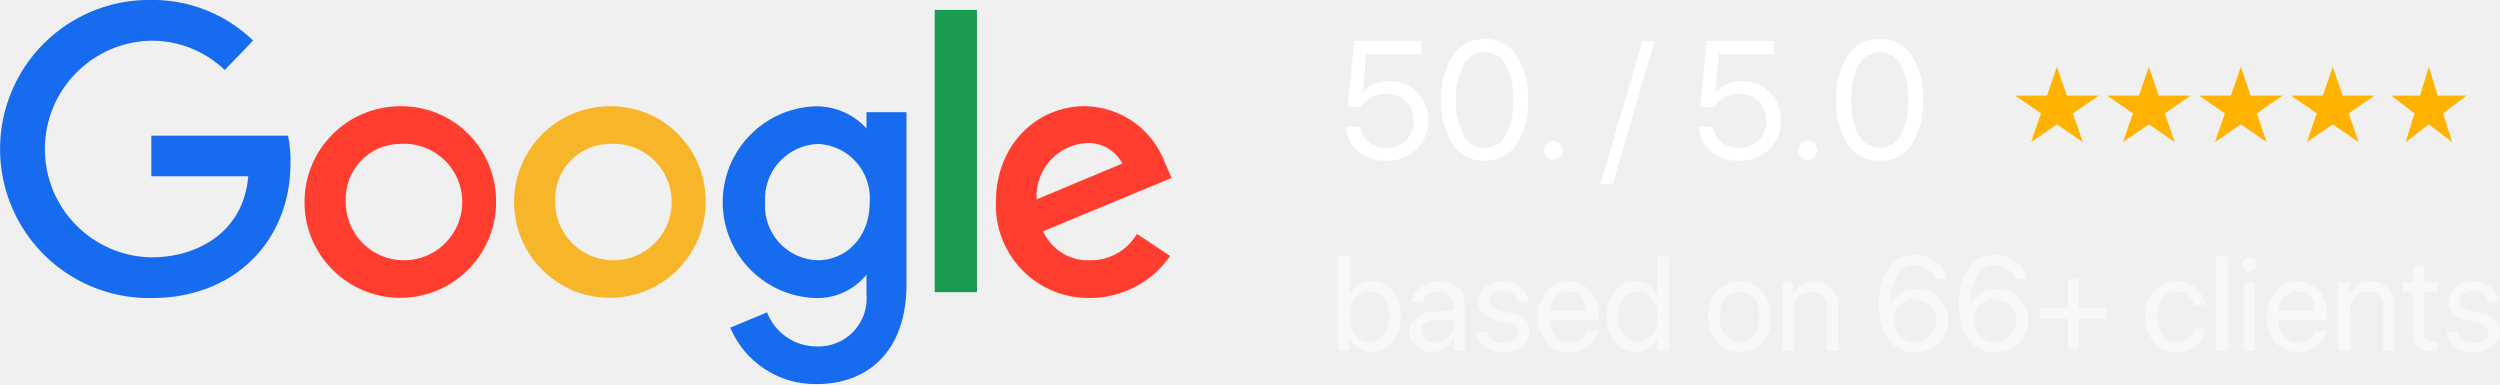
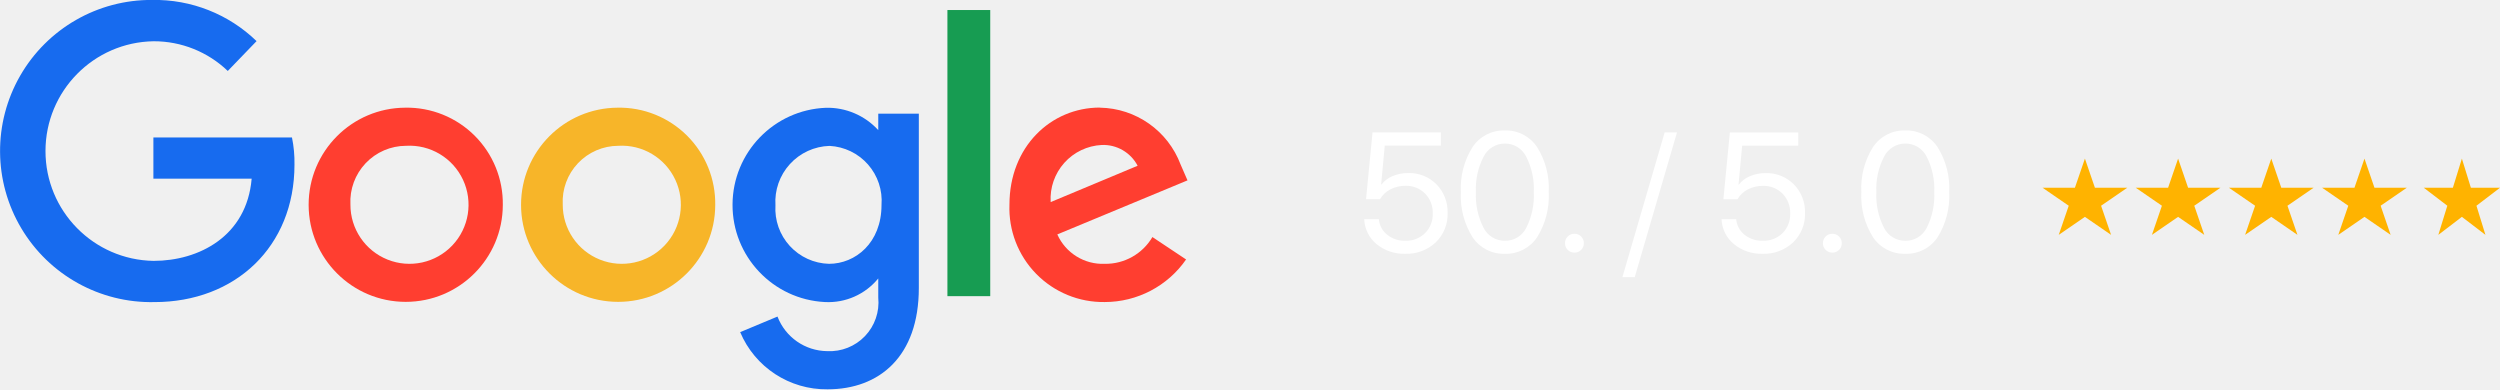
- <svg xmlns="http://www.w3.org/2000/svg" width="195.248" height="30" viewBox="0 0 195.248 30">
-   <g id="Group_53592" data-name="Group 53592" transform="translate(-5081 -7866.961)">
+ <svg xmlns="http://www.w3.org/2000/svg" width="192.63" height="30" viewBox="0 0 192.63 30">
+   <g id="Group_53710" data-name="Group 53710" transform="translate(-5081 -7866.961)">
    <g id="Group_45730" data-name="Group 45730" transform="translate(5185.544 7870.011)">
-       <path id="Path_84132" data-name="Path 84132" d="M-31.239-4.822a3.3,3.3,0,0,1-2.2-.746,2.615,2.615,0,0,1-.953-1.919h1.128a1.714,1.714,0,0,0,.644,1.2,2.138,2.138,0,0,0,1.4.462A2.072,2.072,0,0,0-29.7-6.416a2.047,2.047,0,0,0,.59-1.517,2.079,2.079,0,0,0-.59-1.527,2.03,2.03,0,0,0-1.508-.6,2.473,2.473,0,0,0-1.166.274,1.951,1.951,0,0,0-.8.759h-1.077l.5-5.15h5.265v1.02h-4.322l-.28,3h.025a2.08,2.08,0,0,1,.857-.65,2.994,2.994,0,0,1,1.2-.236,2.934,2.934,0,0,1,2.183.87,3.016,3.016,0,0,1,.857,2.209A3,3,0,0,1-28.881-5.7,3.269,3.269,0,0,1-31.239-4.822Zm7.694,0a2.877,2.877,0,0,1-2.5-1.278,5.965,5.965,0,0,1-.9-3.477,5.926,5.926,0,0,1,.9-3.464,2.877,2.877,0,0,1,2.489-1.284,2.865,2.865,0,0,1,2.483,1.278,5.94,5.94,0,0,1,.9,3.464,6,6,0,0,1-.892,3.48A2.861,2.861,0,0,1-23.545-4.822ZM-25.2-6.83a1.824,1.824,0,0,0,1.651,1.007,1.811,1.811,0,0,0,1.645-1,5.509,5.509,0,0,0,.58-2.751,5.436,5.436,0,0,0-.586-2.731,1.814,1.814,0,0,0-1.638-1.01,1.827,1.827,0,0,0-1.645,1.014,5.376,5.376,0,0,0-.593,2.722A5.478,5.478,0,0,0-25.2-6.83Zm7.522,1.708a.7.7,0,0,1-.516.21.7.7,0,0,1-.516-.21.7.7,0,0,1-.21-.516.7.7,0,0,1,.21-.516.7.7,0,0,1,.516-.21.7.7,0,0,1,.516.21.7.7,0,0,1,.21.516A.7.7,0,0,1-17.675-5.122Zm4.131,2.1h-.95l3.257-11.155h.95Zm9.842-1.8a3.3,3.3,0,0,1-2.2-.746,2.615,2.615,0,0,1-.953-1.919h1.128a1.714,1.714,0,0,0,.644,1.2,2.138,2.138,0,0,0,1.4.462,2.072,2.072,0,0,0,1.527-.586,2.047,2.047,0,0,0,.59-1.517,2.079,2.079,0,0,0-.59-1.527,2.03,2.03,0,0,0-1.508-.6,2.473,2.473,0,0,0-1.166.274,1.951,1.951,0,0,0-.8.759H-6.717l.5-5.15H-.949v1.02H-5.27l-.28,3h.025a2.08,2.08,0,0,1,.857-.65,2.994,2.994,0,0,1,1.2-.236,2.934,2.934,0,0,1,2.183.87A3.016,3.016,0,0,1-.426-7.965,3,3,0,0,1-1.344-5.7,3.269,3.269,0,0,1-3.7-4.822Zm5.9-.3a.7.7,0,0,1-.516.21.7.7,0,0,1-.516-.21.7.7,0,0,1-.21-.516.7.7,0,0,1,.21-.516.7.7,0,0,1,.516-.21.7.7,0,0,1,.516.21.7.7,0,0,1,.21.516A.7.7,0,0,1,2.2-5.122Zm5.106.3A2.877,2.877,0,0,1,4.811-6.1a5.965,5.965,0,0,1-.9-3.477,5.926,5.926,0,0,1,.9-3.464,2.877,2.877,0,0,1,2.489-1.284,2.865,2.865,0,0,1,2.483,1.278,5.94,5.94,0,0,1,.9,3.464A6,6,0,0,1,9.792-6.1,2.861,2.861,0,0,1,7.306-4.822ZM5.655-6.83A1.824,1.824,0,0,0,7.306-5.823a1.811,1.811,0,0,0,1.645-1,5.509,5.509,0,0,0,.58-2.751,5.436,5.436,0,0,0-.586-2.731,1.814,1.814,0,0,0-1.638-1.01,1.827,1.827,0,0,0-1.645,1.014,5.376,5.376,0,0,0-.593,2.722A5.478,5.478,0,0,0,5.655-6.83Z" transform="translate(34.963 14.326)" fill="#fff" />
-       <path id="Path_84133" data-name="Path 84133" d="M-66.675-3.891a1.983,1.983,0,0,1-1.017-.26A1.881,1.881,0,0,1-68.4-4.88h-.02v.9h-.847v-7.358h.887V-8.4h.02a1.827,1.827,0,0,1,.7-.719,1.953,1.953,0,0,1,1-.26,2,2,0,0,1,1.622.75,3.039,3.039,0,0,1,.617,1.994,3.037,3.037,0,0,1-.617,2A2.017,2.017,0,0,1-66.675-3.891ZM-66.848-8.6a1.346,1.346,0,0,0-1.107.543,2.226,2.226,0,0,0-.428,1.42,2.224,2.224,0,0,0,.428,1.423,1.348,1.348,0,0,0,1.107.541A1.33,1.33,0,0,0-65.737-5.2a2.29,2.29,0,0,0,.408-1.435,2.293,2.293,0,0,0-.408-1.433A1.327,1.327,0,0,0-66.848-8.6Zm5.074,3.952a1.5,1.5,0,0,0,1.053-.39A1.252,1.252,0,0,0-60.3-6v-.433l-1.418.087a1.51,1.51,0,0,0-.829.26.719.719,0,0,0-.293.6.735.735,0,0,0,.291.607A1.207,1.207,0,0,0-61.775-4.646Zm-.2.755a1.836,1.836,0,0,1-1.277-.439,1.477,1.477,0,0,1-.487-1.152,1.334,1.334,0,0,1,.5-1.091,2.42,2.42,0,0,1,1.42-.459l1.52-.087v-.444a.97.97,0,0,0-.306-.76,1.236,1.236,0,0,0-.857-.275,1.4,1.4,0,0,0-.821.222.983.983,0,0,0-.4.62h-.857a1.568,1.568,0,0,1,.614-1.165,2.3,2.3,0,0,1,1.486-.456,2.2,2.2,0,0,1,1.481.469,1.573,1.573,0,0,1,.548,1.26v3.666h-.841V-4.9h-.02a1.835,1.835,0,0,1-.7.729A1.925,1.925,0,0,1-61.973-3.891Zm3.6-3.932a1.363,1.363,0,0,1,.553-1.119,2.234,2.234,0,0,1,1.425-.436,2.112,2.112,0,0,1,1.367.439,1.457,1.457,0,0,1,.576,1.112H-55.3a.842.842,0,0,0-.344-.607,1.29,1.29,0,0,0-.783-.219,1.29,1.29,0,0,0-.78.217.673.673,0,0,0-.3.569q0,.541.882.765l.821.2a2.5,2.5,0,0,1,1.13.528,1.22,1.22,0,0,1,.329.91,1.356,1.356,0,0,1-.592,1.135,2.475,2.475,0,0,1-1.52.441,2.287,2.287,0,0,1-1.43-.431,1.576,1.576,0,0,1-.635-1.14h.887q.148.847,1.234.847a1.5,1.5,0,0,0,.849-.212.659.659,0,0,0,.314-.574.582.582,0,0,0-.186-.454,1.548,1.548,0,0,0-.63-.286l-.933-.24Q-58.373-6.736-58.373-7.823Zm7.078-.785a1.352,1.352,0,0,0-1.022.426,1.678,1.678,0,0,0-.446,1.094h2.881a1.617,1.617,0,0,0-.4-1.1A1.305,1.305,0,0,0-51.3-8.608ZM-49.9-5.5h.872a1.762,1.762,0,0,1-.732,1.158,2.416,2.416,0,0,1-1.476.454,2.272,2.272,0,0,1-1.79-.734,2.885,2.885,0,0,1-.653-1.989,2.961,2.961,0,0,1,.655-2,2.191,2.191,0,0,1,1.747-.76,2.123,2.123,0,0,1,1.693.719,2.844,2.844,0,0,1,.622,1.928v.337h-3.8v.051a1.747,1.747,0,0,0,.418,1.224,1.456,1.456,0,0,0,1.132.459,1.525,1.525,0,0,0,.852-.229A1.076,1.076,0,0,0-49.9-5.5Zm3.84,1.611a2.036,2.036,0,0,1-1.645-.75,3.014,3.014,0,0,1-.625-1.994,3.025,3.025,0,0,1,.622-1.991,2.01,2.01,0,0,1,1.627-.752,1.979,1.979,0,0,1,1,.255,1.754,1.754,0,0,1,.683.7h.02v-2.917h.887v7.358h-.847v-.9h-.015a1.915,1.915,0,0,1-.7.727A1.944,1.944,0,0,1-46.063-3.891Zm.168-4.707a1.339,1.339,0,0,0-1.117.533,2.275,2.275,0,0,0-.413,1.43A2.272,2.272,0,0,0-47.012-5.2a1.341,1.341,0,0,0,1.117.53,1.333,1.333,0,0,0,1.107-.538,2.259,2.259,0,0,0,.418-1.425,2.25,2.25,0,0,0-.421-1.425A1.335,1.335,0,0,0-45.895-8.6Zm7.945,4.707a2.293,2.293,0,0,1-1.785-.742,2.866,2.866,0,0,1-.673-2,2.866,2.866,0,0,1,.673-2,2.293,2.293,0,0,1,1.785-.742,2.288,2.288,0,0,1,1.78.742,2.866,2.866,0,0,1,.673,2,2.868,2.868,0,0,1-.673,2A2.284,2.284,0,0,1-37.95-3.891Zm-1.135-1.3a1.383,1.383,0,0,0,1.135.52,1.379,1.379,0,0,0,1.132-.518A2.243,2.243,0,0,0-36.4-6.634a2.243,2.243,0,0,0-.418-1.446A1.379,1.379,0,0,0-37.95-8.6a1.383,1.383,0,0,0-1.135.52,2.235,2.235,0,0,0-.421,1.443A2.235,2.235,0,0,0-39.085-5.191Zm4.48,1.209v-5.3h.836v.847h.02a1.664,1.664,0,0,1,.658-.691,2.016,2.016,0,0,1,1.025-.247,1.751,1.751,0,0,1,1.351.523,2.022,2.022,0,0,1,.484,1.43v3.442h-.887V-7.267a1.426,1.426,0,0,0-.306-.987,1.167,1.167,0,0,0-.913-.339,1.3,1.3,0,0,0-1,.408A1.529,1.529,0,0,0-33.717-7.1v3.121Zm10.326.127a2.528,2.528,0,0,1-1.458-.431,2.753,2.753,0,0,1-.974-1.226,5.084,5.084,0,0,1-.362-2.024,4.855,4.855,0,0,1,.752-2.9,2.451,2.451,0,0,1,2.1-1.035,2.515,2.515,0,0,1,1.6.52,2.289,2.289,0,0,1,.841,1.387h-.933a1.471,1.471,0,0,0-.561-.8,1.6,1.6,0,0,0-.959-.3,1.6,1.6,0,0,0-1.428.79,4.35,4.35,0,0,0-.53,2.259h.015a1.932,1.932,0,0,1,.811-.867A2.429,2.429,0,0,1-24.115-8.8a2.373,2.373,0,0,1,1.747.694,2.354,2.354,0,0,1,.7,1.739,2.4,2.4,0,0,1-.737,1.8A2.581,2.581,0,0,1-24.278-3.855Zm-1.2-1.308a1.611,1.611,0,0,0,1.191.492A1.633,1.633,0,0,0-23.1-5.156a1.6,1.6,0,0,0,.49-1.183,1.608,1.608,0,0,0-.469-1.191A1.628,1.628,0,0,0-24.273-8a1.676,1.676,0,0,0-1.211.464,1.553,1.553,0,0,0-.482,1.168A1.643,1.643,0,0,0-25.479-5.163Zm7.453,1.308a2.528,2.528,0,0,1-1.458-.431,2.753,2.753,0,0,1-.974-1.226,5.084,5.084,0,0,1-.362-2.024,4.855,4.855,0,0,1,.752-2.9,2.451,2.451,0,0,1,2.1-1.035,2.515,2.515,0,0,1,1.6.52,2.289,2.289,0,0,1,.841,1.387h-.933a1.471,1.471,0,0,0-.561-.8,1.6,1.6,0,0,0-.959-.3,1.6,1.6,0,0,0-1.428.79,4.35,4.35,0,0,0-.53,2.259h.015a1.932,1.932,0,0,1,.811-.867A2.429,2.429,0,0,1-17.863-8.8a2.373,2.373,0,0,1,1.747.694,2.354,2.354,0,0,1,.7,1.739,2.4,2.4,0,0,1-.737,1.8A2.581,2.581,0,0,1-18.026-3.855Zm-1.2-1.308a1.611,1.611,0,0,0,1.191.492,1.633,1.633,0,0,0,1.193-.484,1.6,1.6,0,0,0,.49-1.183,1.608,1.608,0,0,0-.469-1.191A1.628,1.628,0,0,0-18.021-8a1.676,1.676,0,0,0-1.211.464,1.553,1.553,0,0,0-.482,1.168A1.643,1.643,0,0,0-19.227-5.163Zm7.764-1.308v2.336h-.826V-6.471h-2.177V-7.3h2.177V-9.577h.826V-7.3h2.177v.826Zm9.873-1.076h-.867A1.343,1.343,0,0,0-2.909-8.3a1.353,1.353,0,0,0-.905-.3,1.356,1.356,0,0,0-1.117.533,2.236,2.236,0,0,0-.423,1.43A2.22,2.22,0,0,0-4.929-5.2,1.376,1.376,0,0,0-3.8-4.671a1.412,1.412,0,0,0,.885-.268,1.3,1.3,0,0,0,.467-.752h.872a1.935,1.935,0,0,1-.716,1.3,2.311,2.311,0,0,1-1.512.5,2.285,2.285,0,0,1-1.78-.737,2.876,2.876,0,0,1-.668-2.007,2.884,2.884,0,0,1,.668-2,2.258,2.258,0,0,1,1.77-.747,2.216,2.216,0,0,1,1.543.535A2.025,2.025,0,0,1-1.591-7.547Zm.872,3.565v-7.358H.168v7.358Zm2.132,0v-5.3H2.3v5.3Zm.444-6.2a.529.529,0,0,1-.388-.163.529.529,0,0,1-.163-.388.527.527,0,0,1,.163-.39.534.534,0,0,1,.388-.161.54.54,0,0,1,.393.161.527.527,0,0,1,.163.39.529.529,0,0,1-.163.388A.535.535,0,0,1,1.856-10.179ZM5.625-8.608A1.352,1.352,0,0,0,4.6-8.182a1.678,1.678,0,0,0-.446,1.094H7.037a1.617,1.617,0,0,0-.4-1.1A1.305,1.305,0,0,0,5.625-8.608ZM7.017-5.5h.872a1.762,1.762,0,0,1-.732,1.158,2.416,2.416,0,0,1-1.476.454,2.272,2.272,0,0,1-1.79-.734,2.885,2.885,0,0,1-.653-1.989,2.961,2.961,0,0,1,.655-2,2.191,2.191,0,0,1,1.747-.76,2.123,2.123,0,0,1,1.693.719,2.844,2.844,0,0,1,.622,1.928v.337h-3.8v.051A1.747,1.747,0,0,0,4.569-5.12,1.456,1.456,0,0,0,5.7-4.661a1.525,1.525,0,0,0,.852-.229A1.076,1.076,0,0,0,7.017-5.5Zm1.831,1.52v-5.3h.836v.847H9.7a1.664,1.664,0,0,1,.658-.691,2.016,2.016,0,0,1,1.025-.247,1.751,1.751,0,0,1,1.351.523,2.022,2.022,0,0,1,.484,1.43v3.442h-.887V-7.267a1.426,1.426,0,0,0-.306-.987,1.167,1.167,0,0,0-.913-.339,1.3,1.3,0,0,0-1,.408A1.529,1.529,0,0,0,9.735-7.1v3.121Zm5.788-6.583h.887v1.28h1.03v.729h-1.03v3.151a.765.765,0,0,0,.158.533.651.651,0,0,0,.5.171,2.271,2.271,0,0,0,.367-.025v.745a2.722,2.722,0,0,1-.561.041,1.392,1.392,0,0,1-1.04-.326,1.556,1.556,0,0,1-.311-1.091v-3.2h-.79v-.729h.79ZM17.4-7.823a1.363,1.363,0,0,1,.553-1.119,2.234,2.234,0,0,1,1.425-.436,2.112,2.112,0,0,1,1.367.439,1.457,1.457,0,0,1,.576,1.112h-.847a.842.842,0,0,0-.344-.607,1.29,1.29,0,0,0-.783-.219,1.29,1.29,0,0,0-.78.217.673.673,0,0,0-.3.569q0,.541.882.765l.821.2a2.5,2.5,0,0,1,1.13.528,1.22,1.22,0,0,1,.329.91,1.356,1.356,0,0,1-.592,1.135,2.475,2.475,0,0,1-1.52.441,2.287,2.287,0,0,1-1.43-.431,1.577,1.577,0,0,1-.635-1.14h.887q.148.847,1.234.847a1.5,1.5,0,0,0,.849-.212.659.659,0,0,0,.314-.574.581.581,0,0,0-.186-.454,1.548,1.548,0,0,0-.63-.286L18.8-6.38Q17.4-6.736,17.4-7.823Z" transform="translate(69.266 28.321)" fill="#fff" opacity="0.5" />
-       <g id="Group_45719" data-name="Group 45719" transform="translate(52.838 2.171)">
-         <path id="Polygon_9" data-name="Polygon 9" d="M3.264,0l.77,2.244H6.527L4.51,3.631l.77,2.244L3.264,4.488,1.247,5.875l.77-2.244L0,2.244H2.493Z" fill="#ffb300" />
-         <path id="Polygon_10" data-name="Polygon 10" d="M3.264,0l.77,2.244H6.527L4.51,3.631l.77,2.244L3.264,4.488,1.247,5.875l.77-2.244L0,2.244H2.493Z" transform="translate(7.18)" fill="#ffb300" />
-         <path id="Polygon_11" data-name="Polygon 11" d="M3.264,0l.77,2.244H6.527L4.51,3.631l.77,2.244L3.264,4.488,1.247,5.875l.77-2.244L0,2.244H2.493Z" transform="translate(14.36)" fill="#ffb300" />
-         <path id="Polygon_12" data-name="Polygon 12" d="M3.264,0l.77,2.244H6.527L4.51,3.631l.77,2.244L3.264,4.488,1.247,5.875l.77-2.244L0,2.244H2.493Z" transform="translate(21.54)" fill="#ffb300" />
-         <path id="Polygon_13" data-name="Polygon 13" d="M2.937,0l.693,2.244H5.875L4.059,3.631l.693,2.244L2.937,4.488,1.122,5.875l.693-2.244L0,2.244H2.244Z" transform="translate(29.373)" fill="#ffb300" />
+       <g id="Group_53709" data-name="Group 53709" transform="translate(0 7)">
+         <path id="Path_84132" data-name="Path 84132" d="M-31.239-4.822a3.3,3.3,0,0,1-2.2-.746,2.615,2.615,0,0,1-.953-1.919h1.128a1.714,1.714,0,0,0,.644,1.2,2.138,2.138,0,0,0,1.4.462A2.072,2.072,0,0,0-29.7-6.416a2.047,2.047,0,0,0,.59-1.517,2.079,2.079,0,0,0-.59-1.527,2.03,2.03,0,0,0-1.508-.6,2.473,2.473,0,0,0-1.166.274,1.951,1.951,0,0,0-.8.759h-1.077l.5-5.15h5.265v1.02h-4.322l-.28,3h.025a2.08,2.08,0,0,1,.857-.65,2.994,2.994,0,0,1,1.2-.236,2.934,2.934,0,0,1,2.183.87,3.016,3.016,0,0,1,.857,2.209A3,3,0,0,1-28.881-5.7,3.269,3.269,0,0,1-31.239-4.822Zm7.694,0a2.877,2.877,0,0,1-2.5-1.278,5.965,5.965,0,0,1-.9-3.477,5.926,5.926,0,0,1,.9-3.464,2.877,2.877,0,0,1,2.489-1.284,2.865,2.865,0,0,1,2.483,1.278,5.94,5.94,0,0,1,.9,3.464,6,6,0,0,1-.892,3.48A2.861,2.861,0,0,1-23.545-4.822ZM-25.2-6.83a1.824,1.824,0,0,0,1.651,1.007,1.811,1.811,0,0,0,1.645-1,5.509,5.509,0,0,0,.58-2.751,5.436,5.436,0,0,0-.586-2.731,1.814,1.814,0,0,0-1.638-1.01,1.827,1.827,0,0,0-1.645,1.014,5.376,5.376,0,0,0-.593,2.722A5.478,5.478,0,0,0-25.2-6.83Zm7.522,1.708a.7.7,0,0,1-.516.21.7.7,0,0,1-.516-.21.7.7,0,0,1-.21-.516.7.7,0,0,1,.21-.516.7.7,0,0,1,.516-.21.7.7,0,0,1,.516.21.7.7,0,0,1,.21.516A.7.7,0,0,1-17.675-5.122Zm4.131,2.1h-.95l3.257-11.155h.95Zm9.842-1.8a3.3,3.3,0,0,1-2.2-.746,2.615,2.615,0,0,1-.953-1.919h1.128a1.714,1.714,0,0,0,.644,1.2,2.138,2.138,0,0,0,1.4.462,2.072,2.072,0,0,0,1.527-.586,2.047,2.047,0,0,0,.59-1.517,2.079,2.079,0,0,0-.59-1.527,2.03,2.03,0,0,0-1.508-.6,2.473,2.473,0,0,0-1.166.274,1.951,1.951,0,0,0-.8.759H-6.717l.5-5.15H-.949v1.02H-5.27l-.28,3h.025a2.08,2.08,0,0,1,.857-.65,2.994,2.994,0,0,1,1.2-.236,2.934,2.934,0,0,1,2.183.87A3.016,3.016,0,0,1-.426-7.965,3,3,0,0,1-1.344-5.7,3.269,3.269,0,0,1-3.7-4.822Zm5.9-.3a.7.7,0,0,1-.516.21.7.7,0,0,1-.516-.21.7.7,0,0,1-.21-.516.7.7,0,0,1,.21-.516.7.7,0,0,1,.516-.21.7.7,0,0,1,.516.21.7.7,0,0,1,.21.516A.7.7,0,0,1,2.2-5.122Zm5.106.3A2.877,2.877,0,0,1,4.811-6.1a5.965,5.965,0,0,1-.9-3.477,5.926,5.926,0,0,1,.9-3.464,2.877,2.877,0,0,1,2.489-1.284,2.865,2.865,0,0,1,2.483,1.278,5.94,5.94,0,0,1,.9,3.464A6,6,0,0,1,9.792-6.1,2.861,2.861,0,0,1,7.306-4.822ZM5.655-6.83A1.824,1.824,0,0,0,7.306-5.823a1.811,1.811,0,0,0,1.645-1,5.509,5.509,0,0,0,.58-2.751,5.436,5.436,0,0,0-.586-2.731,1.814,1.814,0,0,0-1.638-1.01,1.827,1.827,0,0,0-1.645,1.014,5.376,5.376,0,0,0-.593,2.722A5.478,5.478,0,0,0,5.655-6.83Z" transform="translate(34.963 14.326)" fill="#fff" />
+         <g id="Group_45719" data-name="Group 45719" transform="translate(52.839 2.171)">
+           <path id="Polygon_9" data-name="Polygon 9" d="M3.264,0l.77,2.244H6.527L4.51,3.631l.77,2.244L3.264,4.488,1.247,5.875l.77-2.244L0,2.244H2.493Z" fill="#ffb300" />
+           <path id="Polygon_10" data-name="Polygon 10" d="M3.264,0l.77,2.244H6.527L4.51,3.631l.77,2.244L3.264,4.488,1.247,5.875l.77-2.244L0,2.244H2.493Z" transform="translate(7.18)" fill="#ffb300" />
+           <path id="Polygon_11" data-name="Polygon 11" d="M3.264,0l.77,2.244H6.527L4.51,3.631l.77,2.244L3.264,4.488,1.247,5.875l.77-2.244L0,2.244H2.493Z" transform="translate(14.36)" fill="#ffb300" />
+           <path id="Polygon_12" data-name="Polygon 12" d="M3.264,0l.77,2.244H6.527L4.51,3.631l.77,2.244L3.264,4.488,1.247,5.875l.77-2.244L0,2.244H2.493Z" transform="translate(21.54)" fill="#ffb300" />
+           <path id="Polygon_13" data-name="Polygon 13" d="M2.937,0l.693,2.244H5.875L4.059,3.631l.693,2.244L2.937,4.488,1.122,5.875l.693-2.244L0,2.244H2.244Z" transform="translate(29.373)" fill="#ffb300" />
+         </g>
      </g>
    </g>
    <g id="Layer_x0020_1" transform="translate(5081 7866.96)">
      <path id="Path_84151" data-name="Path 84151" d="M22.5,86041.594H11.819v3.172h7.572c-.374,4.445-4.071,6.336-7.559,6.336a8.462,8.462,0,0,1,.01-16.922,8.22,8.22,0,0,1,5.709,2.289l2.218-2.3a11.273,11.273,0,0,0-8.04-3.172,11.642,11.642,0,1,0,.169,23.281c6.231,0,10.792-4.273,10.792-10.586a9.541,9.541,0,0,0-.193-2.1Z" transform="translate(0 -86031)" fill="#176bef" fill-rule="evenodd" />
      <path id="Path_84152" data-name="Path 84152" d="M66375.563,109256.938a4.551,4.551,0,1,1-4.281,4.523A4.3,4.3,0,0,1,66375.563,109256.938Zm-.047-2.937a7.481,7.481,0,1,0,7.508,7.5A7.39,7.39,0,0,0,66375.516,109254Z" transform="translate(-66344.281 -109245.703)" fill="#ff3e30" fill-rule="evenodd" />
      <path id="Path_84153" data-name="Path 84153" d="M112137.563,109256.938a4.551,4.551,0,1,1-4.281,4.523A4.3,4.3,0,0,1,112137.563,109256.938Zm-.047-2.937a7.481,7.481,0,1,0,7.516,7.5A7.39,7.39,0,0,0,112137.516,109254Z" transform="translate(-112089.922 -109245.703)" fill="#f7b529" fill-rule="evenodd" />
      <path id="Path_84154" data-name="Path 84154" d="M157969.469,109278.938a4.232,4.232,0,0,1,4,4.555c0,2.922-2.016,4.531-4.047,4.531a4.244,4.244,0,0,1-4.125-4.508A4.3,4.3,0,0,1,157969.469,109278.938Zm-.281-2.937a7.492,7.492,0,0,0-.078,14.969,4.962,4.962,0,0,0,4.109-1.82v1.477a3.761,3.761,0,0,1-3.937,4.125,4.147,4.147,0,0,1-3.828-2.664l-2.875,1.2a7.2,7.2,0,0,0,6.734,4.406c3.984,0,7.031-2.523,7.031-7.8v-13.437h-3.125v1.266A5.3,5.3,0,0,0,157969.188,109276Z" transform="translate(-157905.547 -109267.695)" fill="#176bef" fill-rule="evenodd" />
      <path id="Path_84155" data-name="Path 84155" d="M217620.109,109227.883a2.987,2.987,0,0,1,2.766,1.6l-6.7,2.8A4.15,4.15,0,0,1,217620.109,109227.883Zm-.141-2.883c-3.781,0-6.969,3.023-6.969,7.477a7.235,7.235,0,0,0,7.344,7.508,7.63,7.63,0,0,0,6.266-3.281l-2.594-1.727a4.187,4.187,0,0,1-3.672,2.063,3.829,3.829,0,0,1-3.656-2.266l10.031-4.164-.531-1.219a6.757,6.757,0,0,0-6.219-4.383Z" transform="translate(-217535.219 -109216.711)" fill="#ff3e30" fill-rule="evenodd" />
      <path id="Path_84156" data-name="Path 84156" d="M204233,88217.047h3.3V88195h-3.3Z" transform="translate(-204160 -88194.227)" fill="#179c52" fill-rule="evenodd" />
    </g>
  </g>
</svg>
